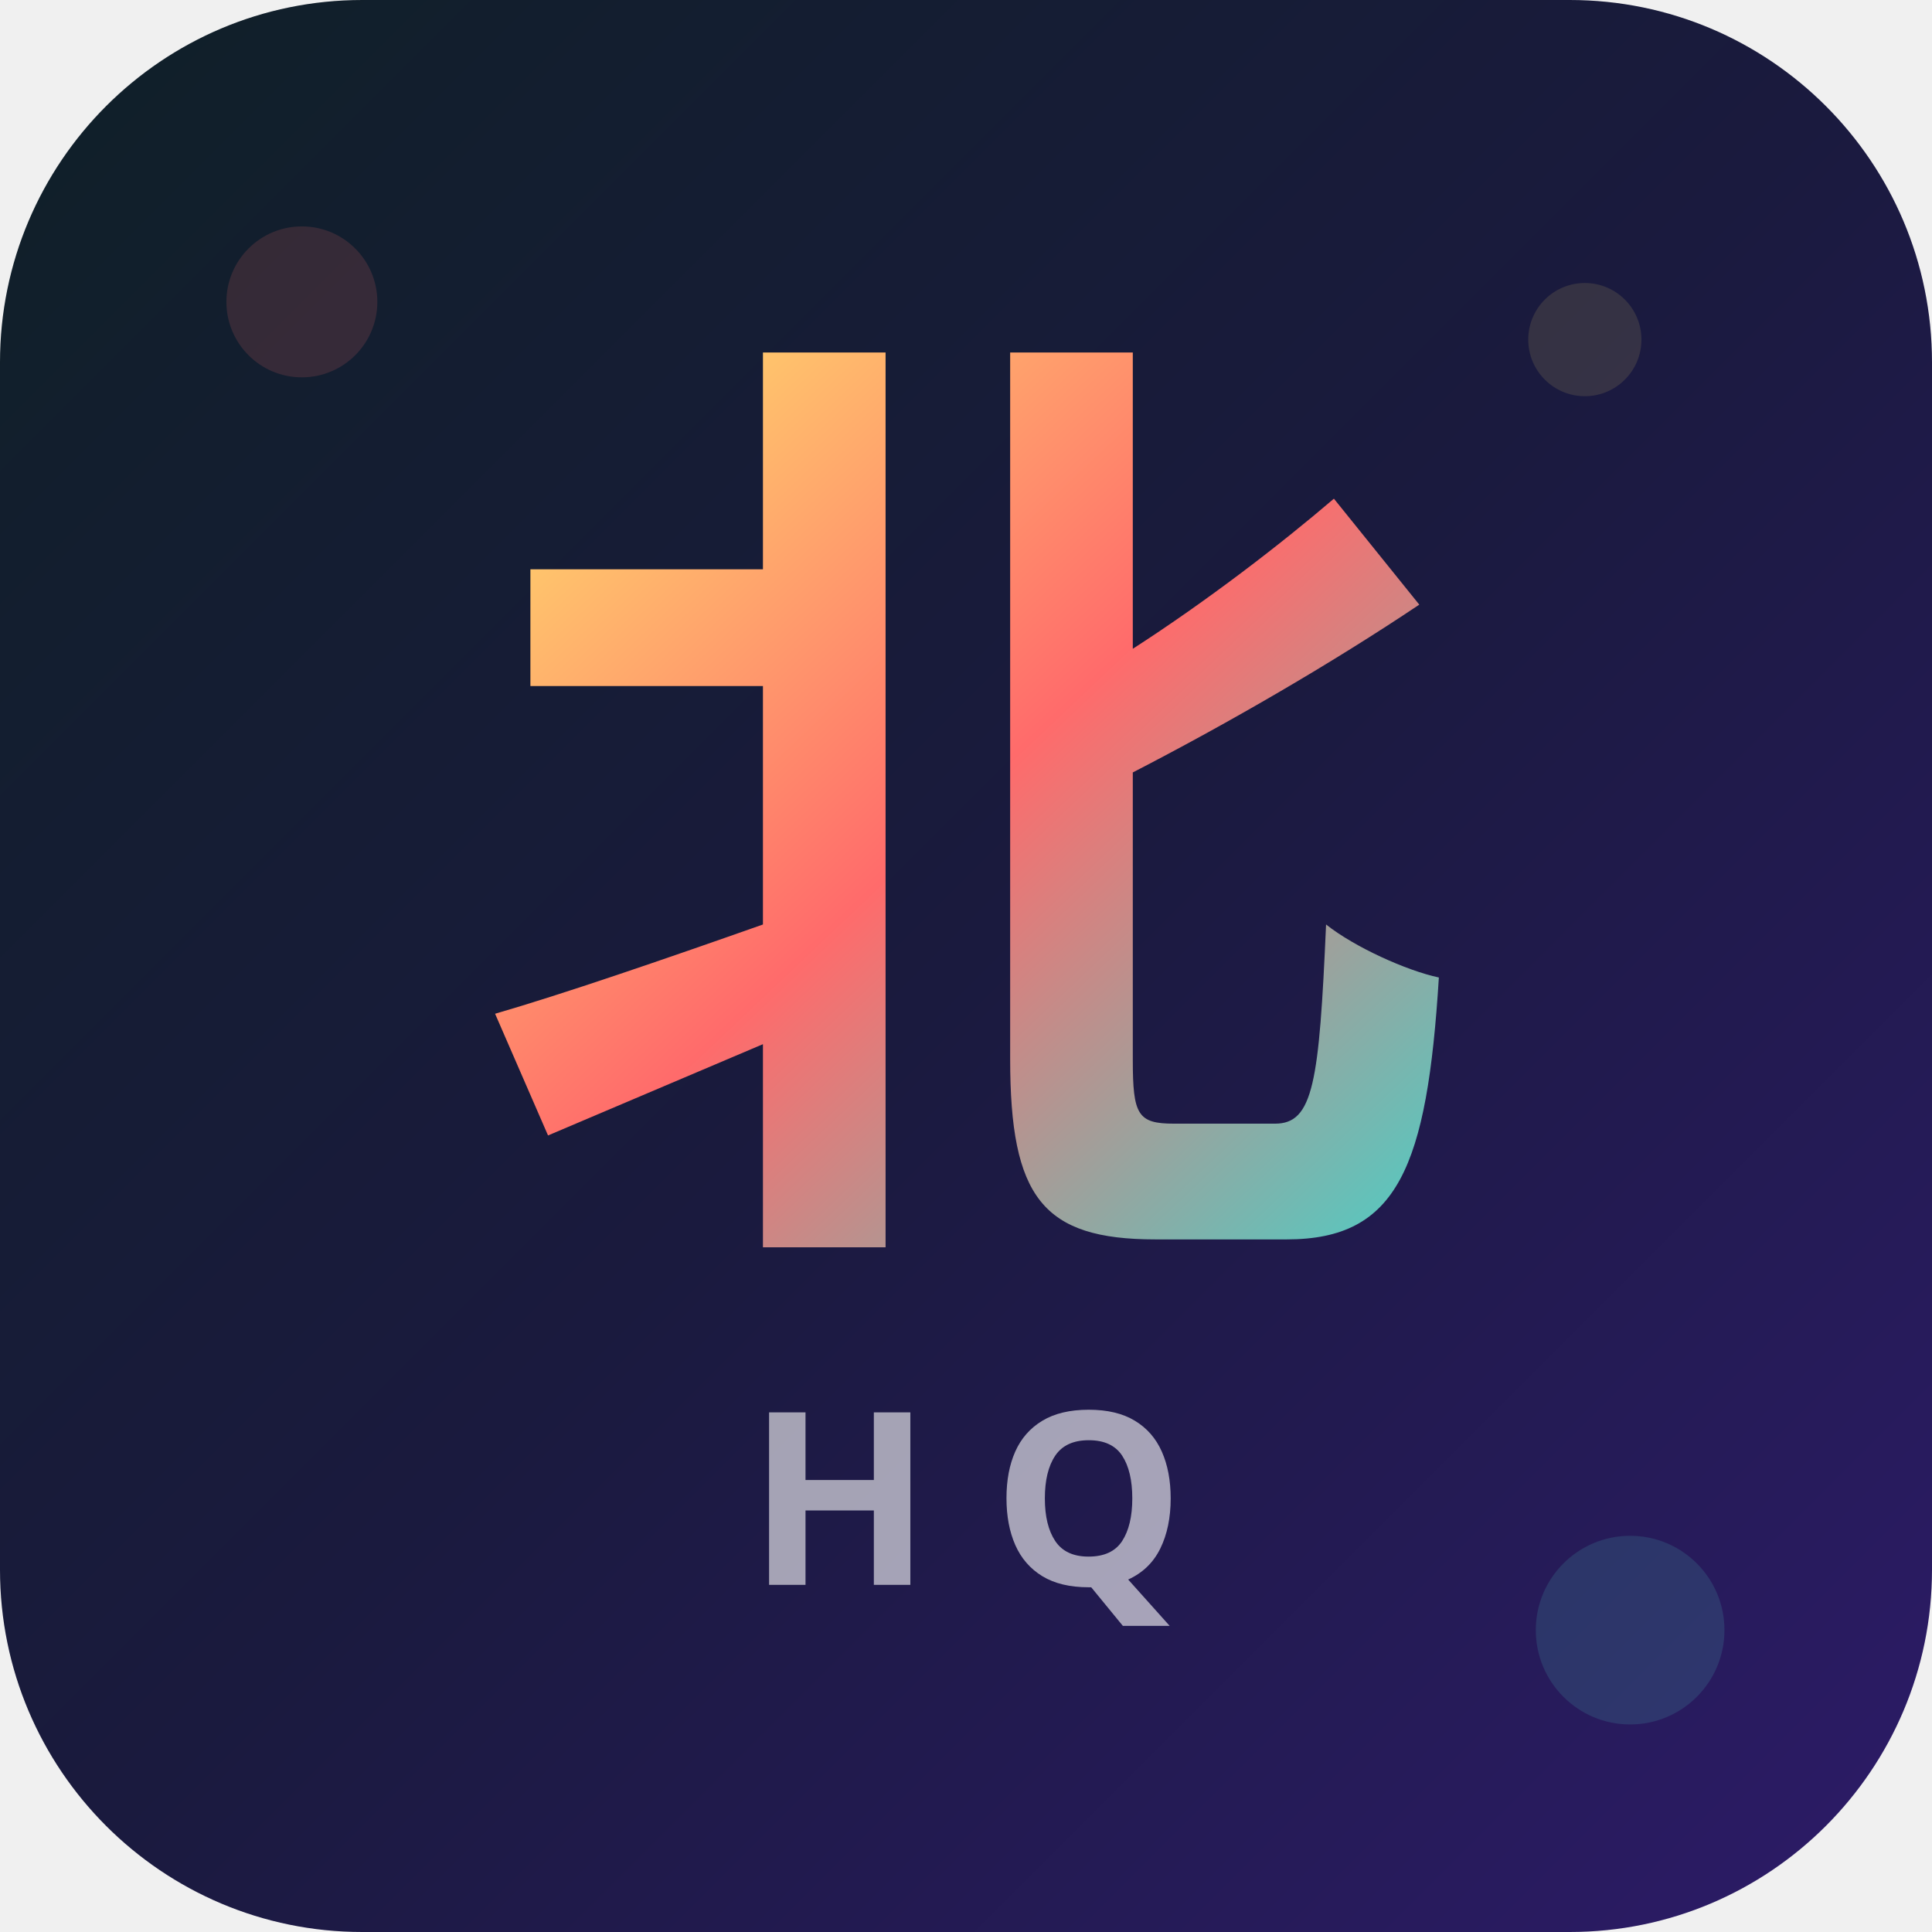
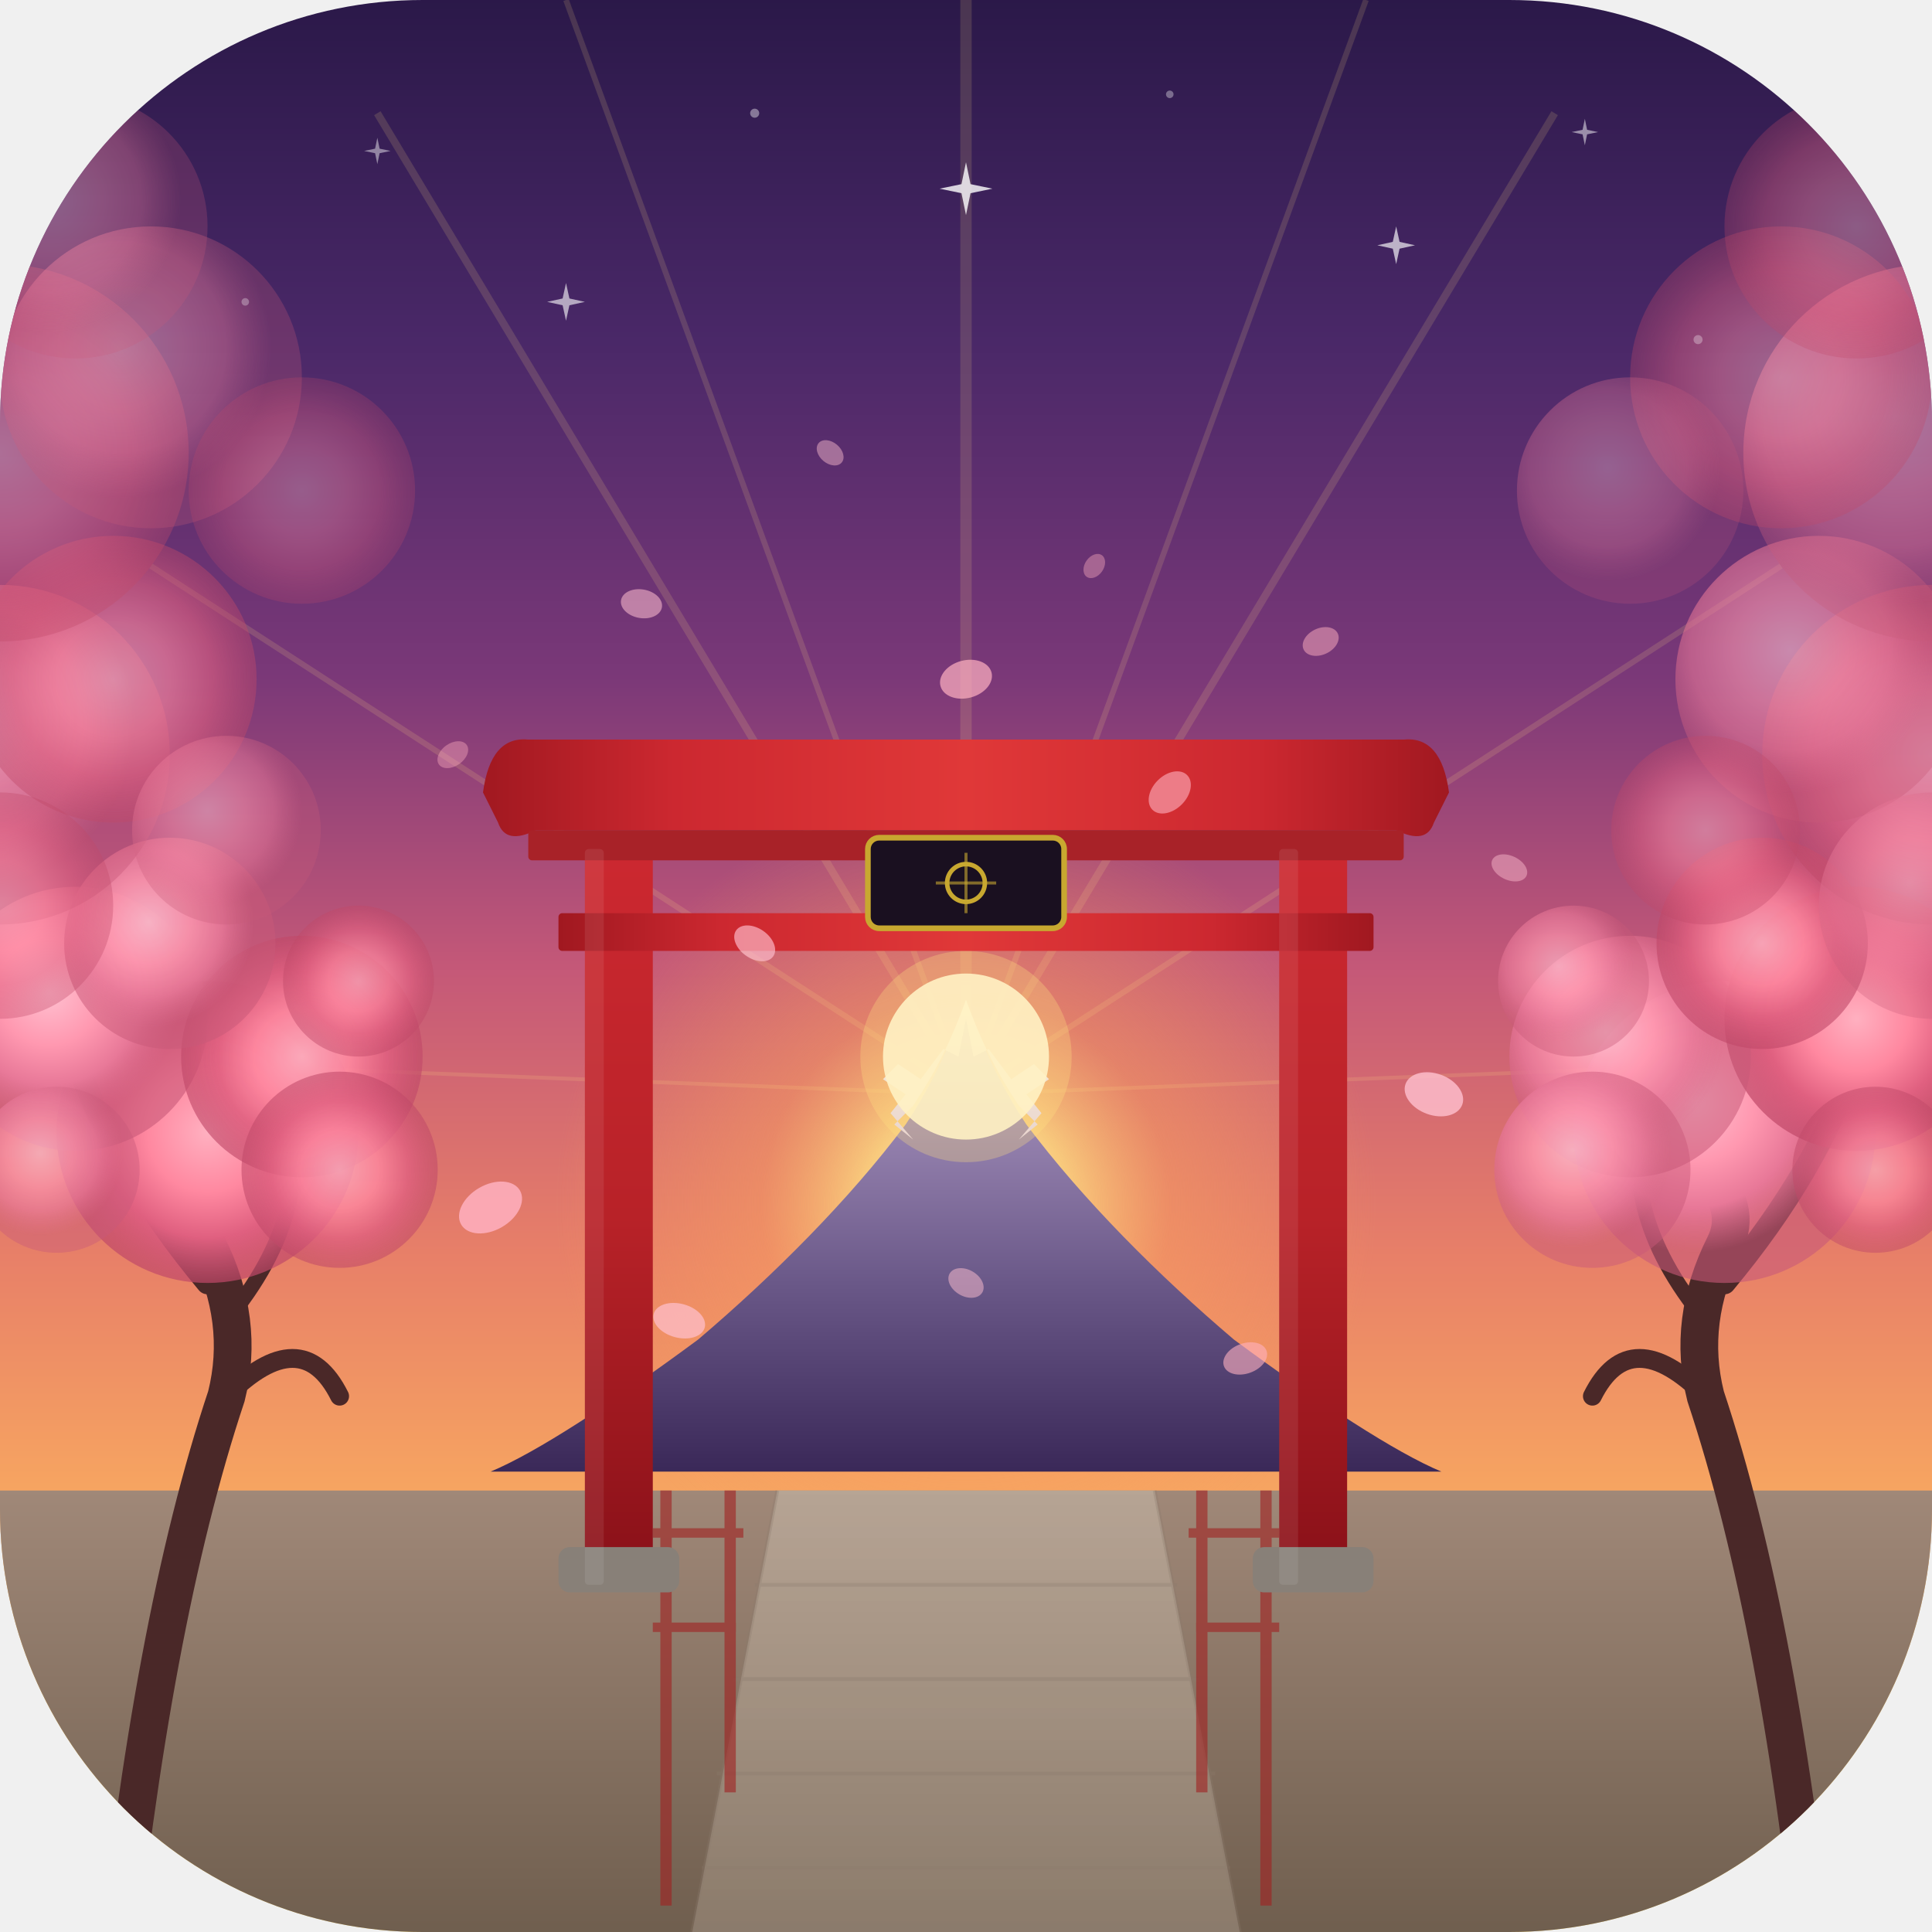
<svg xmlns="http://www.w3.org/2000/svg" viewBox="0 0 512 512">
  <defs>
-     <linearGradient id="bg" x1="0%" y1="0%" x2="100%" y2="100%">
-       <stop offset="0%" style="stop-color:#0f2027" />
-       <stop offset="50%" style="stop-color:#1a1a3e" />
-       <stop offset="100%" style="stop-color:#2d1b69" />
+     <linearGradient id="sky" x1="0%" y1="0%" x2="0%" y2="100%">
+       <stop offset="0%" style="stop-color:#2a1848" />
+       <stop offset="18%" style="stop-color:#4a2868" />
+       <stop offset="35%" style="stop-color:#7a3878" />
+       <stop offset="50%" style="stop-color:#c45878" />
+       <stop offset="65%" style="stop-color:#e88068" />
+       <stop offset="78%" style="stop-color:#f8a860" />
+       <stop offset="88%" style="stop-color:#fcc84a" />
+       <stop offset="100%" style="stop-color:#ffe070" />
    </linearGradient>
-     <linearGradient id="text" x1="0%" y1="0%" x2="100%" y2="100%">
-       <stop offset="0%" style="stop-color:#FFE66D" />
-       <stop offset="50%" style="stop-color:#FF6B6B" />
-       <stop offset="100%" style="stop-color:#4ECDC4" />
+     <radialGradient id="sunburst" cx="50%" cy="58%" r="30%">
+       <stop offset="0%" style="stop-color:#fffbe0;stop-opacity:1" />
+       <stop offset="25%" style="stop-color:#ffe080;stop-opacity:0.8" />
+       <stop offset="50%" style="stop-color:#f8a060;stop-opacity:0.5" />
+       <stop offset="100%" style="stop-color:#f8a060;stop-opacity:0" />
+     </radialGradient>
+     <linearGradient id="mtn" x1="0%" y1="0%" x2="0%" y2="100%">
+       <stop offset="0%" style="stop-color:#d8c8e8" />
+       <stop offset="20%" style="stop-color:#a08cb8" />
+       <stop offset="60%" style="stop-color:#6a5888" />
+       <stop offset="100%" style="stop-color:#3a2858" />
+     </linearGradient>
+     <linearGradient id="snow" x1="0%" y1="0%" x2="0%" y2="100%">
+       <stop offset="0%" style="stop-color:#ffffff" />
+       <stop offset="100%" style="stop-color:#e0d0f0" />
+     </linearGradient>
+     <linearGradient id="torii" x1="0%" y1="0%" x2="100%" y2="0%">
+       <stop offset="0%" style="stop-color:#a01820" />
+       <stop offset="20%" style="stop-color:#cc2830" />
+       <stop offset="50%" style="stop-color:#e03838" />
+       <stop offset="80%" style="stop-color:#cc2830" />
+       <stop offset="100%" style="stop-color:#a01820" />
+     </linearGradient>
+     <linearGradient id="toriiV" x1="0%" y1="0%" x2="0%" y2="100%">
+       <stop offset="0%" style="stop-color:#cc2830" />
+       <stop offset="50%" style="stop-color:#b82228" />
+       <stop offset="100%" style="stop-color:#881018" />
+     </linearGradient>
+     <radialGradient id="bloom1" cx="50%" cy="50%" r="50%">
+       <stop offset="0%" style="stop-color:#ffb0c0" />
+       <stop offset="40%" style="stop-color:#ff88a0" />
+       <stop offset="70%" style="stop-color:#e06080" />
+       <stop offset="100%" style="stop-color:#c04868;stop-opacity:0.7" />
+     </radialGradient>
+     <radialGradient id="bloom2" cx="40%" cy="40%" r="50%">
+       <stop offset="0%" style="stop-color:#ffc0d0" />
+       <stop offset="40%" style="stop-color:#ff98b0" />
+       <stop offset="70%" style="stop-color:#e87898" />
+       <stop offset="100%" style="stop-color:#c85878;stop-opacity:0.6" />
+     </radialGradient>
+     <linearGradient id="ground" x1="0%" y1="0%" x2="0%" y2="100%">
+       <stop offset="0%" style="stop-color:#a08878" />
+       <stop offset="100%" style="stop-color:#685848" />
+     </linearGradient>
+     <linearGradient id="stone" x1="0%" y1="0%" x2="0%" y2="100%">
+       <stop offset="0%" style="stop-color:#c0b0a0" />
+       <stop offset="100%" style="stop-color:#908070" />
    </linearGradient>
  </defs>
-   <rect width="512" height="512" rx="96" fill="url(#bg)" />
-   <circle cx="80" cy="80" r="20" fill="#FF6B6B" opacity="0.15" />
-   <circle cx="432" cy="432" r="25" fill="#4ECDC4" opacity="0.15" />
-   <circle cx="420" cy="90" r="15" fill="#FFE66D" opacity="0.12" />
-   <text x="256" y="310" text-anchor="middle" font-size="260" font-family="serif" font-weight="bold" fill="url(#text)">北</text>
-   <text x="256" y="420" text-anchor="middle" font-size="64" font-family="sans-serif" font-weight="bold" fill="rgba(255,255,255,0.6)" letter-spacing="16">HQ</text>
+   <clipPath id="clip">
+     <rect width="512" height="512" rx="112" />
+   </clipPath>
+   <g clip-path="url(#clip)">
+     <rect width="512" height="512" fill="url(#sky)" />
+     <circle cx="256" cy="290" r="180" fill="url(#sunburst)" />
+     <g opacity="0.15">
+       <line x1="256" y1="290" x2="256" y2="0" stroke="#ffe080" stroke-width="3" />
+       <line x1="256" y1="290" x2="100" y2="30" stroke="#ffe080" stroke-width="2" />
+       <line x1="256" y1="290" x2="412" y2="30" stroke="#ffe080" stroke-width="2" />
+       <line x1="256" y1="290" x2="40" y2="150" stroke="#ffe080" stroke-width="1.5" />
+       <line x1="256" y1="290" x2="472" y2="150" stroke="#ffe080" stroke-width="1.5" />
+       <line x1="256" y1="290" x2="0" y2="280" stroke="#ffe080" stroke-width="1" />
+       <line x1="256" y1="290" x2="512" y2="280" stroke="#ffe080" stroke-width="1" />
+       <line x1="256" y1="290" x2="150" y2="0" stroke="#ffe080" stroke-width="1.5" />
+       <line x1="256" y1="290" x2="362" y2="0" stroke="#ffe080" stroke-width="1.5" />
+     </g>
+     <path d="M130 390 C142 385,162 372,185 355 C205 338,225 318,240 298 C248 286,252 276,256 265 C260 276,264 286,272 298 C287 318,307 338,327 355 C350 372,370 385,382 390 Z" fill="url(#mtn)" />
+     <path d="M256 265 C252 276,248 284,242 293 L237 298 L242 302 L236 295 L240 290 L234 286 L238 282 L244 286 L250 278 L254 280 L256 270 L258 280 L262 278 L268 286 L274 282 L278 286 L272 290 L276 295 L270 302 L275 298 L270 293 C264 284,260 276,256 265 Z" fill="url(#snow)" />
+     <circle cx="256" cy="280" r="22" fill="#fff8e0" opacity="0.9" />
+     <circle cx="256" cy="280" r="28" fill="#ffe080" opacity="0.3" />
+     <path d="M0 395 L512 395 L512 530 L0 530 Z" fill="url(#ground)" />
+     <path d="M180 530 L206 395 L306 395 L332 530 Z" fill="url(#stone)" opacity="0.7" />
+     <g stroke="#8a7a6a" stroke-width="1" opacity="0.3">
+       <line x1="206" y1="395" x2="180" y2="530" />
+       <line x1="306" y1="395" x2="332" y2="530" />
+       <line x1="200" y1="420" x2="312" y2="420" />
+       <line x1="194" y1="445" x2="318" y2="445" />
+       <line x1="190" y1="470" x2="322" y2="470" />
+       <line x1="186" y1="495" x2="326" y2="495" />
+     </g>
+     <g fill="#a02020" opacity="0.6">
+       <rect x="175" y="395" width="3" height="110" />
+       <rect x="192" y="395" width="3" height="80" />
+       <rect x="173" y="405" width="24" height="2.5" />
+       <rect x="173" y="430" width="22" height="2.5" />
+       <rect x="334" y="395" width="3" height="110" />
+       <rect x="317" y="395" width="3" height="80" />
+       <rect x="315" y="405" width="24" height="2.5" />
+       <rect x="317" y="430" width="22" height="2.5" />
+     </g>
+     <path d="M30 530 Q40 430 60 370 Q65 350 55 330 Q50 320 60 310" stroke="#4a2828" stroke-width="10" fill="none" stroke-linecap="round" />
+     <path d="M60 370 Q80 350 90 370" stroke="#4a2828" stroke-width="5" fill="none" stroke-linecap="round" />
+     <path d="M55 340 Q30 310 20 280" stroke="#4a2828" stroke-width="6" fill="none" stroke-linecap="round" />
+     <path d="M60 350 Q85 320 75 290" stroke="#4a2828" stroke-width="4" fill="none" stroke-linecap="round" />
+     <circle cx="55" cy="300" r="40" fill="url(#bloom1)" />
+     <circle cx="20" cy="270" r="35" fill="url(#bloom2)" />
+     <circle cx="80" cy="280" r="32" fill="url(#bloom1)" opacity="0.9" />
+     <circle cx="45" cy="250" r="28" fill="url(#bloom2)" opacity="0.85" />
+     <circle cx="90" cy="310" r="26" fill="url(#bloom1)" opacity="0.8" />
+     <circle cx="15" cy="310" r="22" fill="url(#bloom2)" opacity="0.7" />
+     <circle cx="95" cy="260" r="20" fill="url(#bloom1)" opacity="0.65" />
+     <circle cx="0" cy="200" r="45" fill="url(#bloom2)" opacity="0.7" />
+     <circle cx="30" cy="180" r="38" fill="url(#bloom1)" opacity="0.6" />
+     <circle cx="0" cy="240" r="30" fill="url(#bloom1)" opacity="0.5" />
+     <circle cx="60" cy="220" r="25" fill="url(#bloom2)" opacity="0.5" />
+     <circle cx="0" cy="120" r="50" fill="url(#bloom1)" opacity="0.5" />
+     <circle cx="40" cy="100" r="40" fill="url(#bloom2)" opacity="0.45" />
+     <circle cx="80" cy="130" r="30" fill="url(#bloom1)" opacity="0.35" />
+     <circle cx="20" cy="60" r="35" fill="url(#bloom2)" opacity="0.4" />
+     <path d="M482 530 Q472 430 452 370 Q447 350 457 330 Q462 320 452 310" stroke="#4a2828" stroke-width="10" fill="none" stroke-linecap="round" />
+     <path d="M452 370 Q432 350 422 370" stroke="#4a2828" stroke-width="5" fill="none" stroke-linecap="round" />
+     <path d="M457 340 Q482 310 492 280" stroke="#4a2828" stroke-width="6" fill="none" stroke-linecap="round" />
+     <path d="M452 350 Q427 320 437 290" stroke="#4a2828" stroke-width="4" fill="none" stroke-linecap="round" />
+     <circle cx="457" cy="300" r="40" fill="url(#bloom2)" />
+     <circle cx="492" cy="270" r="35" fill="url(#bloom1)" />
+     <circle cx="432" cy="280" r="32" fill="url(#bloom2)" opacity="0.9" />
+     <circle cx="467" cy="250" r="28" fill="url(#bloom1)" opacity="0.85" />
+     <circle cx="422" cy="310" r="26" fill="url(#bloom2)" opacity="0.8" />
+     <circle cx="497" cy="310" r="22" fill="url(#bloom1)" opacity="0.7" />
+     <circle cx="417" cy="260" r="20" fill="url(#bloom2)" opacity="0.65" />
+     <circle cx="512" cy="200" r="45" fill="url(#bloom1)" opacity="0.7" />
+     <circle cx="482" cy="180" r="38" fill="url(#bloom2)" opacity="0.6" />
+     <circle cx="512" cy="240" r="30" fill="url(#bloom2)" opacity="0.5" />
+     <circle cx="452" cy="220" r="25" fill="url(#bloom1)" opacity="0.5" />
+     <circle cx="512" cy="120" r="50" fill="url(#bloom2)" opacity="0.5" />
+     <circle cx="472" cy="100" r="40" fill="url(#bloom1)" opacity="0.45" />
+     <circle cx="432" cy="130" r="30" fill="url(#bloom2)" opacity="0.35" />
+     <circle cx="492" cy="60" r="35" fill="url(#bloom1)" opacity="0.4" />
+     <rect x="155" y="225" width="18" height="195" rx="2" fill="url(#toriiV)" />
+     <rect x="339" y="225" width="18" height="195" rx="2" fill="url(#toriiV)" />
+     <rect x="148" y="410" width="32" height="12" rx="3" fill="#888078" />
+     <rect x="332" y="410" width="32" height="12" rx="3" fill="#888078" />
+     <path d="M128 210 Q130 195 140 196 L372 196 Q382 195 384 210 L380 218 Q378 224 370 220 L142 220 Q134 224 132 218 Z" fill="url(#torii)" />
+     <rect x="140" y="220" width="232" height="8" rx="1" fill="#a82228" />
+     <rect x="148" y="242" width="216" height="10" rx="1" fill="url(#torii)" />
+     <rect x="230" y="222" width="52" height="24" rx="3" fill="#1a1020" stroke="#c8a830" stroke-width="1.5" />
+     <circle cx="256" cy="234" r="5" fill="none" stroke="#c8a830" stroke-width="1.2" />
+     <line x1="248" y1="234" x2="264" y2="234" stroke="#c8a830" stroke-width="0.8" opacity="0.6" />
+     <line x1="256" y1="226" x2="256" y2="242" stroke="#c8a830" stroke-width="0.8" opacity="0.6" />
+     <rect x="155" y="225" width="5" height="195" rx="1" fill="white" opacity="0.08" />
+     <rect x="339" y="225" width="5" height="195" rx="1" fill="white" opacity="0.08" />
+     <g>
+       <ellipse cx="130" cy="320" rx="9" ry="6" transform="rotate(-30,130,320)" fill="#ffb0c0" opacity="0.85" />
+       <ellipse cx="380" cy="290" rx="8" ry="5.5" transform="rotate(20,380,290)" fill="#ffc0d0" opacity="0.8" />
+       <ellipse cx="256" cy="180" rx="7" ry="5" transform="rotate(-15,256,180)" fill="#ffb0c0" opacity="0.7" />
+       <ellipse cx="200" cy="250" rx="6" ry="4" transform="rotate(35,200,250)" fill="#ffc0d0" opacity="0.65" />
+       <ellipse cx="310" cy="210" rx="6.5" ry="4.5" transform="rotate(-45,310,210)" fill="#ffb0c0" opacity="0.6" />
+       <ellipse cx="170" cy="160" rx="5.5" ry="3.8" transform="rotate(10,170,160)" fill="#ffc0d0" opacity="0.55" />
+       <ellipse cx="350" cy="170" rx="5" ry="3.5" transform="rotate(-25,350,170)" fill="#ffb0c0" opacity="0.5" />
+       <ellipse cx="220" cy="120" rx="4" ry="2.8" transform="rotate(40,220,120)" fill="#ffc0d0" opacity="0.45" />
+       <ellipse cx="290" cy="150" rx="3.5" ry="2.5" transform="rotate(-55,290,150)" fill="#ffb0c0" opacity="0.4" />
+       <ellipse cx="180" cy="350" rx="7" ry="4.5" transform="rotate(15,180,350)" fill="#ffc0d0" opacity="0.7" />
+       <ellipse cx="330" cy="360" rx="6" ry="4" transform="rotate(-20,330,360)" fill="#ffb0c0" opacity="0.6" />
+       <ellipse cx="256" cy="340" rx="5" ry="3.5" transform="rotate(30,256,340)" fill="#ffc0d0" opacity="0.5" />
+       <ellipse cx="120" cy="200" rx="4.5" ry="3" transform="rotate(-35,120,200)" fill="#ffb0c0" opacity="0.4" />
+       <ellipse cx="400" cy="230" rx="5" ry="3.2" transform="rotate(25,400,230)" fill="#ffc0d0" opacity="0.45" />
+     </g>
+     <g fill="white">
+       <g transform="translate(256,50)">
+         <path d="M0 -7 L1.2 -1.2 L7 0 L1.2 1.2 L0 7 L-1.2 1.2 L-7 0 L-1.2 -1.2 Z" opacity="0.8" />
+       </g>
+       <g transform="translate(150,80)">
+         <path d="M0 -5 L0.9 -0.9 L5 0 L0.9 0.9 L0 5 L-0.9 0.9 L-5 0 L-0.9 -0.9 Z" opacity="0.6" />
+       </g>
+       <g transform="translate(370,65)">
+         <path d="M0 -5 L0.9 -0.9 L5 0 L0.9 0.9 L0 5 L-0.9 0.9 L-5 0 L-0.9 -0.9 Z" opacity="0.65" />
+       </g>
+       <g transform="translate(100,40)">
+         <path d="M0 -3.5 L0.6 -0.6 L3.5 0 L0.6 0.6 L0 3.5 L-0.6 0.6 L-3.5 0 L-0.6 -0.6 Z" opacity="0.45" />
+       </g>
+       <g transform="translate(420,35)">
+         <path d="M0 -3.5 L0.6 -0.6 L3.5 0 L0.6 0.6 L0 3.5 L-0.6 0.6 L-3.5 0 L-0.6 -0.6 Z" opacity="0.5" />
+       </g>
+       <circle cx="200" cy="30" r="1.2" opacity="0.4" />
+       <circle cx="310" cy="25" r="1" opacity="0.35" />
+       <circle cx="450" cy="90" r="1.2" opacity="0.3" />
+       <circle cx="65" cy="80" r="1" opacity="0.3" />
+     </g>
+   </g>
</svg>
